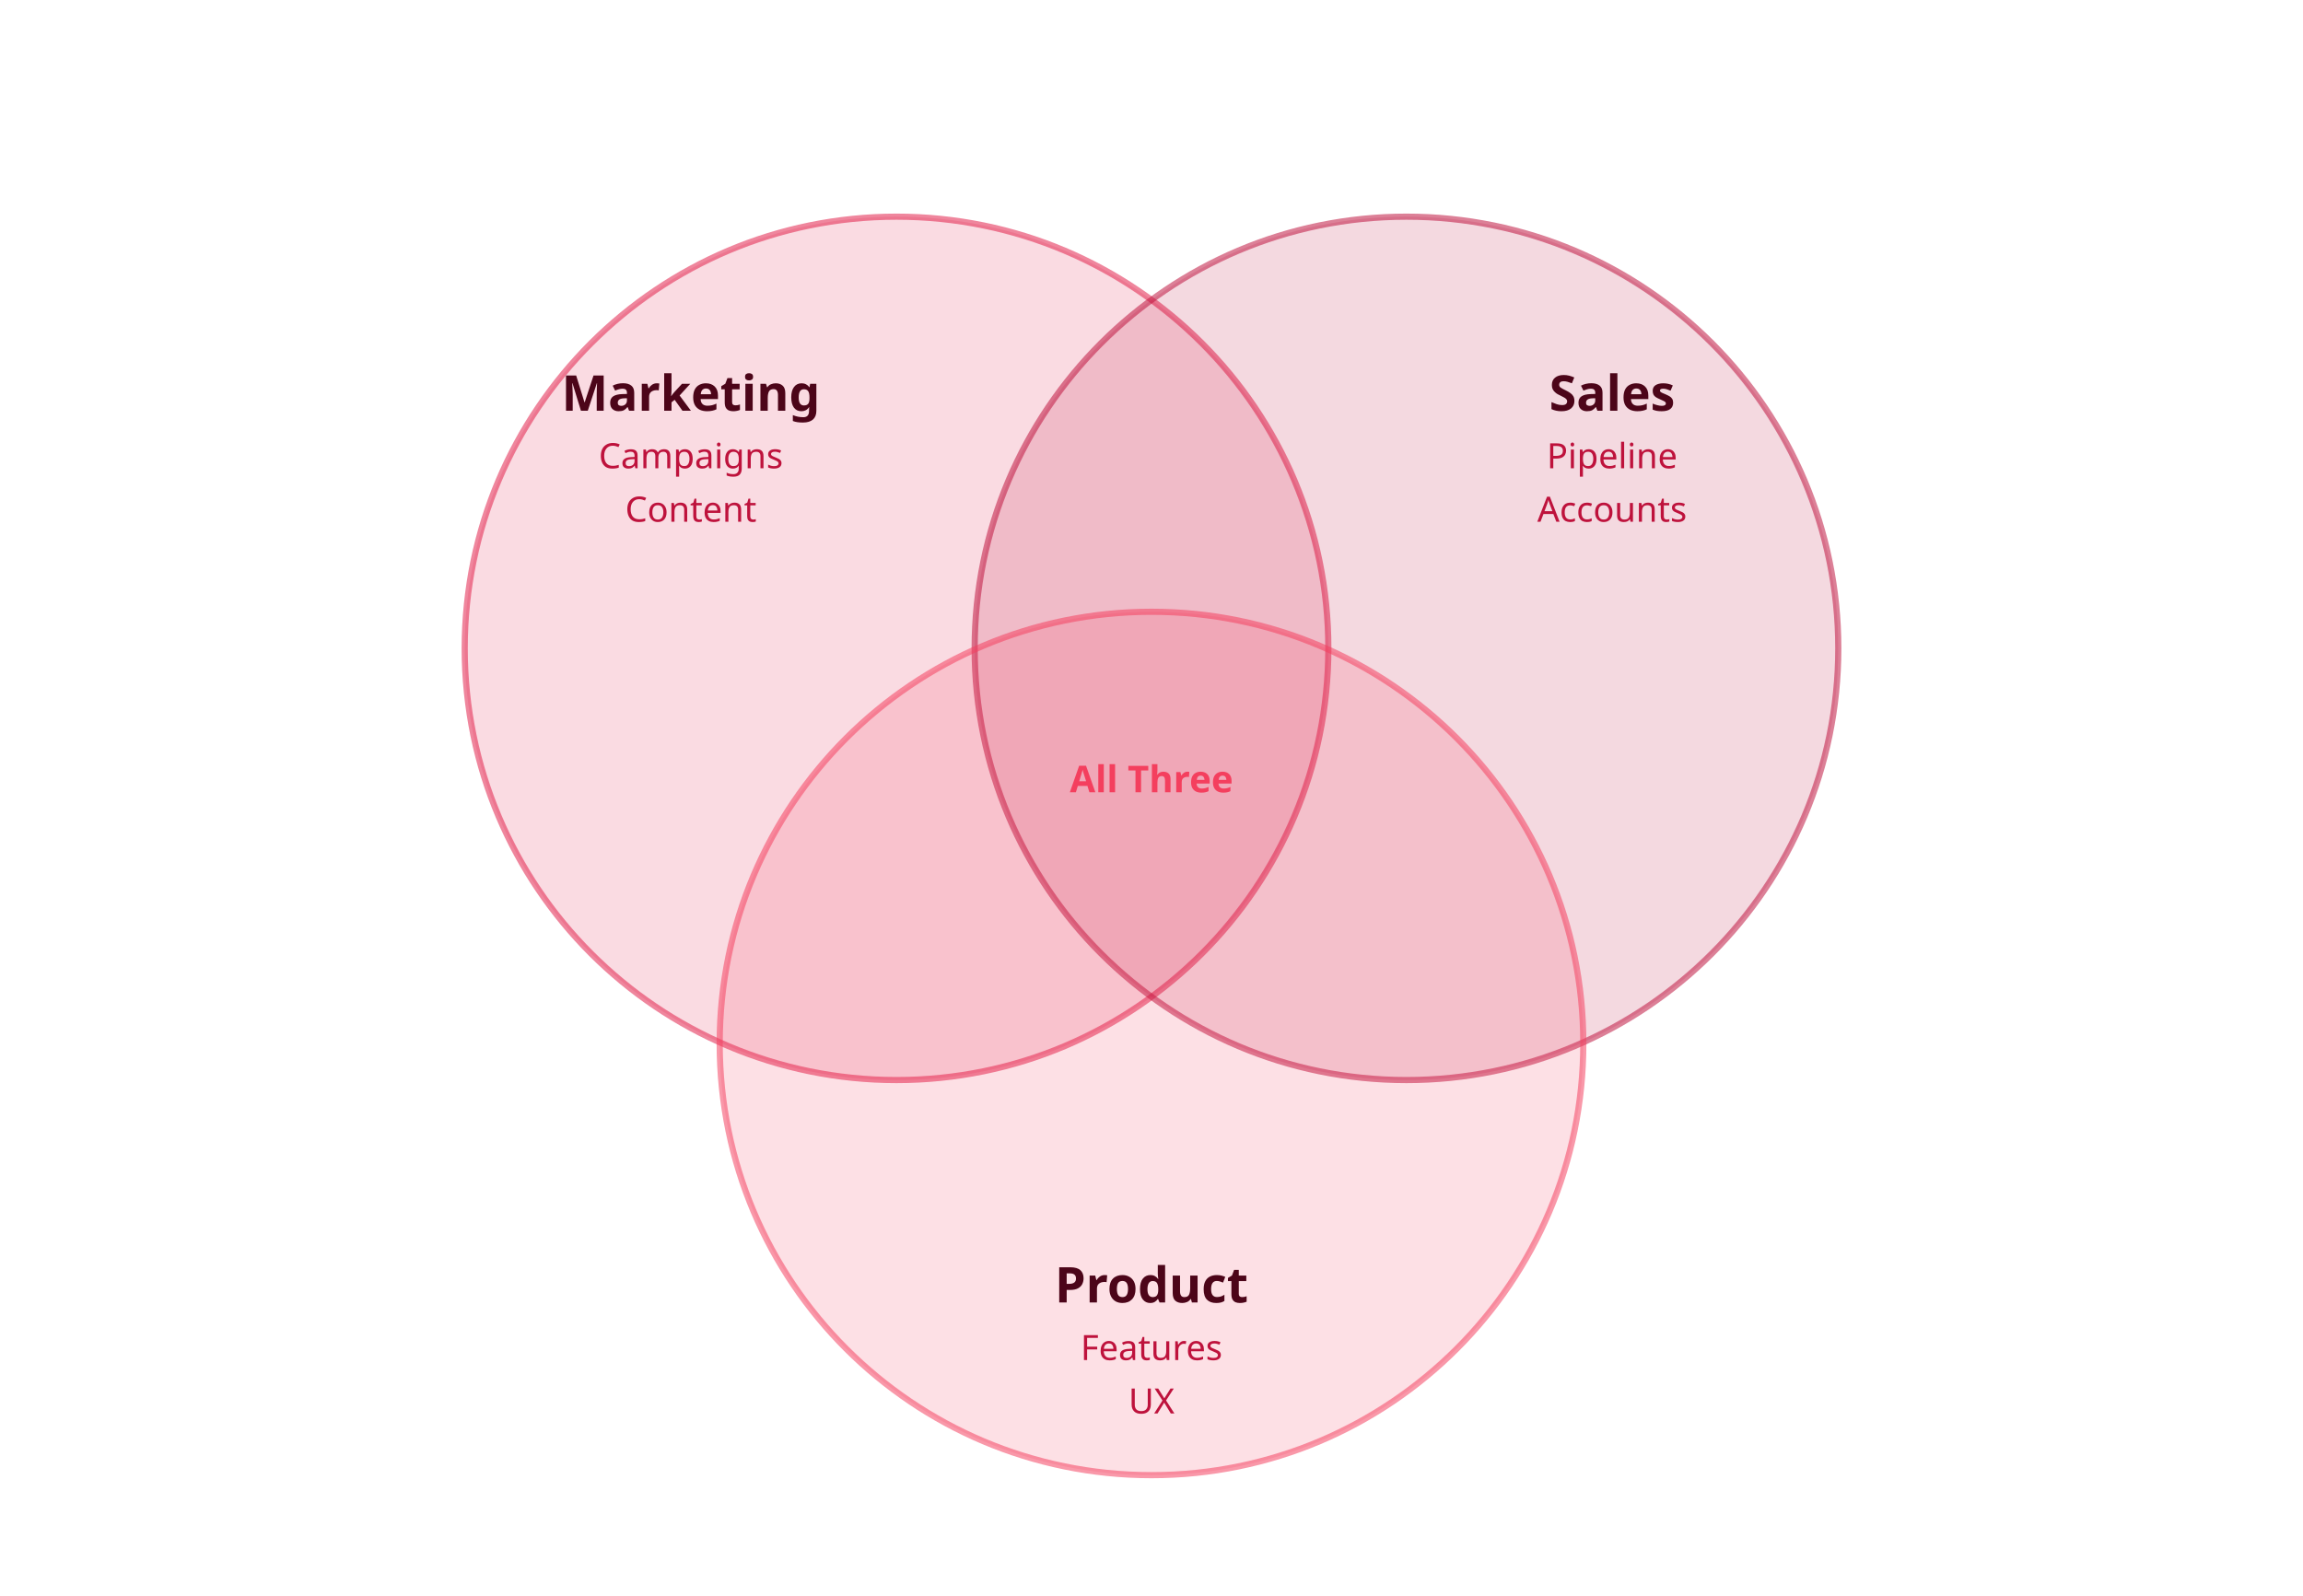
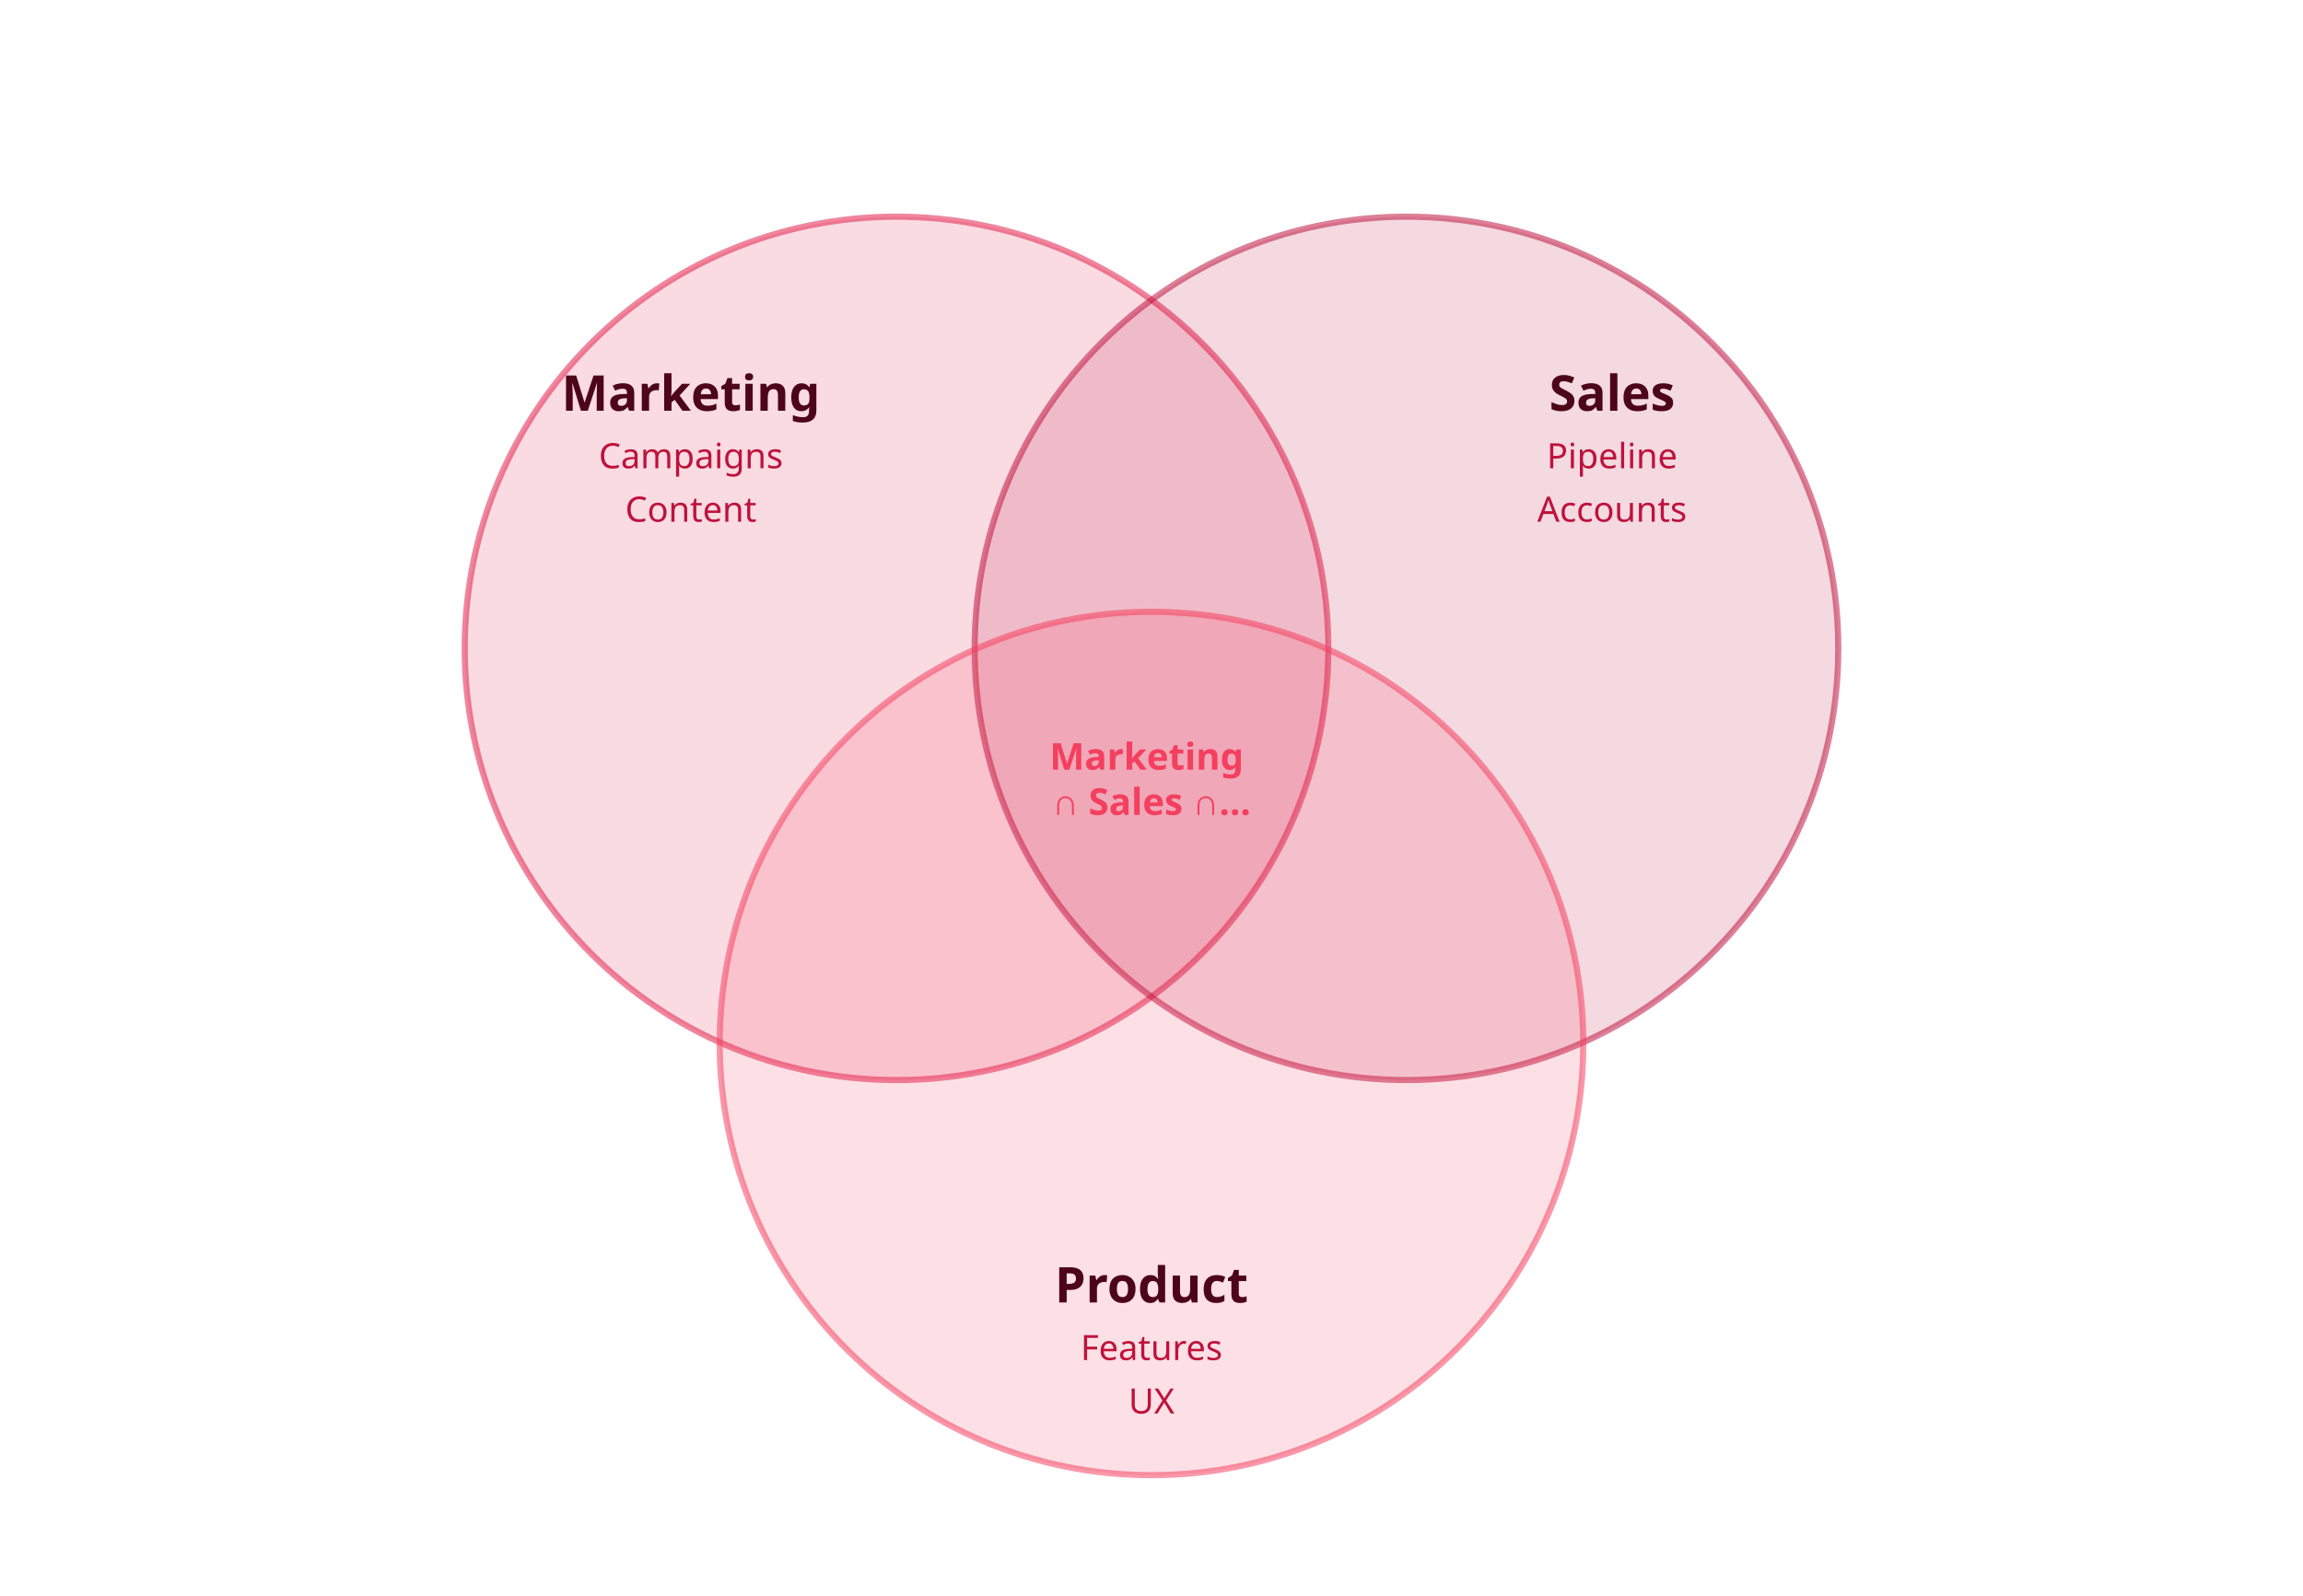
- <svg xmlns="http://www.w3.org/2000/svg" data-mdart-scope="mdart-s16krp7c" viewBox="0 0 560 388" style="width:100%;height:auto;background:#fff1f2;border-radius:8px">
-   <style>@keyframes mdart-s16krp7c-mdart-enter{from{opacity:0}to{opacity:1}}@keyframes mdart-s16krp7c-mdart-bar-grow{from{transform:matrix(0,0,0,1,0,0)}to{transform:matrix(1,0,0,1,0,0)}}@keyframes mdart-s16krp7c-mdart-stroke-grow{from{stroke-dashoffset:1}to{stroke-dashoffset:0}}@keyframes mdart-s16krp7c-mdart-marker-pop{from{opacity:0}to{opacity:1}}@keyframes mdart-s16krp7c-mdart-bright-loop{0%,100%{filter:brightness(1.4) saturate(1.25) drop-shadow(0 0 6px rgba(255,255,255,.4))}18.1%{filter:brightness(1) saturate(1)}94.4%{filter:brightness(1) saturate(1)}}[data-mdart-scope="mdart-s16krp7c"] .mdart-n0{animation:mdart-s16krp7c-mdart-enter 576ms ease-out 0ms 1 both}[data-mdart-scope="mdart-s16krp7c"] .mdart-n0 rect:not(.mdart-no-glow),[data-mdart-scope="mdart-s16krp7c"] .mdart-n0 circle:not(.mdart-no-glow),[data-mdart-scope="mdart-s16krp7c"] .mdart-n0 polygon:not(.mdart-no-glow),[data-mdart-scope="mdart-s16krp7c"] .mdart-n0 ellipse:not(.mdart-no-glow){animation:mdart-s16krp7c-mdart-bright-loop 9000ms ease-in-out 3876ms infinite}[data-mdart-scope="mdart-s16krp7c"] .mdart-n0 .mdart-glow-text{animation:mdart-s16krp7c-mdart-bright-loop 9000ms ease-in-out 3876ms infinite}[data-mdart-scope="mdart-s16krp7c"] .mdart-n0 .mdart-glow-stroke{animation:mdart-s16krp7c-mdart-bright-loop 9000ms ease-in-out 3876ms infinite}[data-mdart-scope="mdart-s16krp7c"] .mdart-n0 .mdart-bar-grow{transform-box:fill-box;transform-origin:left center;animation:mdart-s16krp7c-mdart-bar-grow 900ms ease-out 432ms 1 both}[data-mdart-scope="mdart-s16krp7c"] .mdart-n0 .mdart-stroke-grow{stroke-dasharray:1;stroke-dashoffset:1;animation:mdart-s16krp7c-mdart-stroke-grow 900ms ease-out 432ms 1 both}[data-mdart-scope="mdart-s16krp7c"] .mdart-n0 .mdart-marker-pop{opacity:0;animation:mdart-s16krp7c-mdart-marker-pop 180ms ease-out 1332ms 1 both}[data-mdart-scope="mdart-s16krp7c"] .mdart-arr-n0{animation:mdart-s16krp7c-mdart-enter 576ms ease-out 0ms 1 both}[data-mdart-scope="mdart-s16krp7c"] .mdart-n1{animation:mdart-s16krp7c-mdart-enter 576ms ease-out 800ms 1 both}[data-mdart-scope="mdart-s16krp7c"] .mdart-n1 rect:not(.mdart-no-glow),[data-mdart-scope="mdart-s16krp7c"] .mdart-n1 circle:not(.mdart-no-glow),[data-mdart-scope="mdart-s16krp7c"] .mdart-n1 polygon:not(.mdart-no-glow),[data-mdart-scope="mdart-s16krp7c"] .mdart-n1 ellipse:not(.mdart-no-glow){animation:mdart-s16krp7c-mdart-bright-loop 9000ms ease-in-out 5676ms infinite}[data-mdart-scope="mdart-s16krp7c"] .mdart-n1 .mdart-glow-text{animation:mdart-s16krp7c-mdart-bright-loop 9000ms ease-in-out 5676ms infinite}[data-mdart-scope="mdart-s16krp7c"] .mdart-n1 .mdart-glow-stroke{animation:mdart-s16krp7c-mdart-bright-loop 9000ms ease-in-out 5676ms infinite}[data-mdart-scope="mdart-s16krp7c"] .mdart-n1 .mdart-bar-grow{transform-box:fill-box;transform-origin:left center;animation:mdart-s16krp7c-mdart-bar-grow 900ms ease-out 1232ms 1 both}[data-mdart-scope="mdart-s16krp7c"] .mdart-n1 .mdart-stroke-grow{stroke-dasharray:1;stroke-dashoffset:1;animation:mdart-s16krp7c-mdart-stroke-grow 900ms ease-out 1232ms 1 both}[data-mdart-scope="mdart-s16krp7c"] .mdart-n1 .mdart-marker-pop{opacity:0;animation:mdart-s16krp7c-mdart-marker-pop 180ms ease-out 2132ms 1 both}[data-mdart-scope="mdart-s16krp7c"] .mdart-arr-n1{animation:mdart-s16krp7c-mdart-enter 576ms ease-out 800ms 1 both}[data-mdart-scope="mdart-s16krp7c"] .mdart-n2{animation:mdart-s16krp7c-mdart-enter 576ms ease-out 1600ms 1 both}[data-mdart-scope="mdart-s16krp7c"] .mdart-n2 rect:not(.mdart-no-glow),[data-mdart-scope="mdart-s16krp7c"] .mdart-n2 circle:not(.mdart-no-glow),[data-mdart-scope="mdart-s16krp7c"] .mdart-n2 polygon:not(.mdart-no-glow),[data-mdart-scope="mdart-s16krp7c"] .mdart-n2 ellipse:not(.mdart-no-glow){animation:mdart-s16krp7c-mdart-bright-loop 9000ms ease-in-out 7476ms infinite}[data-mdart-scope="mdart-s16krp7c"] .mdart-n2 .mdart-glow-text{animation:mdart-s16krp7c-mdart-bright-loop 9000ms ease-in-out 7476ms infinite}[data-mdart-scope="mdart-s16krp7c"] .mdart-n2 .mdart-glow-stroke{animation:mdart-s16krp7c-mdart-bright-loop 9000ms ease-in-out 7476ms infinite}[data-mdart-scope="mdart-s16krp7c"] .mdart-n2 .mdart-bar-grow{transform-box:fill-box;transform-origin:left center;animation:mdart-s16krp7c-mdart-bar-grow 900ms ease-out 2032ms 1 both}[data-mdart-scope="mdart-s16krp7c"] .mdart-n2 .mdart-stroke-grow{stroke-dasharray:1;stroke-dashoffset:1;animation:mdart-s16krp7c-mdart-stroke-grow 900ms ease-out 2032ms 1 both}[data-mdart-scope="mdart-s16krp7c"] .mdart-n2 .mdart-marker-pop{opacity:0;animation:mdart-s16krp7c-mdart-marker-pop 180ms ease-out 2932ms 1 both}[data-mdart-scope="mdart-s16krp7c"] .mdart-arr-n2{animation:mdart-s16krp7c-mdart-enter 576ms ease-out 1600ms 1 both}[data-mdart-scope="mdart-s16krp7c"] .mdart-n3{animation:mdart-s16krp7c-mdart-enter 576ms ease-out 2400ms 1 both}[data-mdart-scope="mdart-s16krp7c"] .mdart-n3 rect:not(.mdart-no-glow),[data-mdart-scope="mdart-s16krp7c"] .mdart-n3 circle:not(.mdart-no-glow),[data-mdart-scope="mdart-s16krp7c"] .mdart-n3 polygon:not(.mdart-no-glow),[data-mdart-scope="mdart-s16krp7c"] .mdart-n3 ellipse:not(.mdart-no-glow){animation:mdart-s16krp7c-mdart-bright-loop 9000ms ease-in-out 9276ms infinite}[data-mdart-scope="mdart-s16krp7c"] .mdart-n3 .mdart-glow-text{animation:mdart-s16krp7c-mdart-bright-loop 9000ms ease-in-out 9276ms infinite}[data-mdart-scope="mdart-s16krp7c"] .mdart-n3 .mdart-glow-stroke{animation:mdart-s16krp7c-mdart-bright-loop 9000ms ease-in-out 9276ms infinite}[data-mdart-scope="mdart-s16krp7c"] .mdart-n3 .mdart-bar-grow{transform-box:fill-box;transform-origin:left center;animation:mdart-s16krp7c-mdart-bar-grow 900ms ease-out 2832ms 1 both}[data-mdart-scope="mdart-s16krp7c"] .mdart-n3 .mdart-stroke-grow{stroke-dasharray:1;stroke-dashoffset:1;animation:mdart-s16krp7c-mdart-stroke-grow 900ms ease-out 2832ms 1 both}[data-mdart-scope="mdart-s16krp7c"] .mdart-n3 .mdart-marker-pop{opacity:0;animation:mdart-s16krp7c-mdart-marker-pop 180ms ease-out 3732ms 1 both}[data-mdart-scope="mdart-s16krp7c"] .mdart-arr-n3{animation:mdart-s16krp7c-mdart-enter 576ms ease-out 2400ms 1 both}</style>
+ <svg xmlns="http://www.w3.org/2000/svg" data-mdart-scope="mdart-soo7juz" viewBox="0 0 560 388" style="width:100%;height:auto;background:#fff1f2;border-radius:8px">
+   <style>@keyframes mdart-soo7juz-mdart-enter{from{opacity:0}to{opacity:1}}@keyframes mdart-soo7juz-mdart-bar-grow{from{transform:matrix(0,0,0,1,0,0)}to{transform:matrix(1,0,0,1,0,0)}}@keyframes mdart-soo7juz-mdart-stroke-grow{from{stroke-dashoffset:1}to{stroke-dashoffset:0}}@keyframes mdart-soo7juz-mdart-marker-pop{from{opacity:0}to{opacity:1}}@keyframes mdart-soo7juz-mdart-bright-loop{0%,100%{filter:brightness(1.4) saturate(1.25) drop-shadow(0 0 6px rgba(255,255,255,.4))}18.1%{filter:brightness(1) saturate(1)}94.4%{filter:brightness(1) saturate(1)}}[data-mdart-scope="mdart-soo7juz"] .mdart-n0{animation:mdart-soo7juz-mdart-enter 576ms ease-out 0ms 1 both}[data-mdart-scope="mdart-soo7juz"] .mdart-n0 rect:not(.mdart-no-glow),[data-mdart-scope="mdart-soo7juz"] .mdart-n0 circle:not(.mdart-no-glow),[data-mdart-scope="mdart-soo7juz"] .mdart-n0 polygon:not(.mdart-no-glow),[data-mdart-scope="mdart-soo7juz"] .mdart-n0 ellipse:not(.mdart-no-glow){animation:mdart-soo7juz-mdart-bright-loop 9000ms ease-in-out 3876ms infinite}[data-mdart-scope="mdart-soo7juz"] .mdart-n0 .mdart-glow-text{animation:mdart-soo7juz-mdart-bright-loop 9000ms ease-in-out 3876ms infinite}[data-mdart-scope="mdart-soo7juz"] .mdart-n0 .mdart-glow-stroke{animation:mdart-soo7juz-mdart-bright-loop 9000ms ease-in-out 3876ms infinite}[data-mdart-scope="mdart-soo7juz"] .mdart-n0 .mdart-bar-grow{transform-box:fill-box;transform-origin:left center;animation:mdart-soo7juz-mdart-bar-grow 900ms ease-out 432ms 1 both}[data-mdart-scope="mdart-soo7juz"] .mdart-n0 .mdart-stroke-grow{stroke-dasharray:1;stroke-dashoffset:1;animation:mdart-soo7juz-mdart-stroke-grow 900ms ease-out 432ms 1 both}[data-mdart-scope="mdart-soo7juz"] .mdart-n0 .mdart-marker-pop{opacity:0;animation:mdart-soo7juz-mdart-marker-pop 180ms ease-out 1332ms 1 both}[data-mdart-scope="mdart-soo7juz"] .mdart-arr-n0{animation:mdart-soo7juz-mdart-enter 576ms ease-out 0ms 1 both}[data-mdart-scope="mdart-soo7juz"] .mdart-n1{animation:mdart-soo7juz-mdart-enter 576ms ease-out 800ms 1 both}[data-mdart-scope="mdart-soo7juz"] .mdart-n1 rect:not(.mdart-no-glow),[data-mdart-scope="mdart-soo7juz"] .mdart-n1 circle:not(.mdart-no-glow),[data-mdart-scope="mdart-soo7juz"] .mdart-n1 polygon:not(.mdart-no-glow),[data-mdart-scope="mdart-soo7juz"] .mdart-n1 ellipse:not(.mdart-no-glow){animation:mdart-soo7juz-mdart-bright-loop 9000ms ease-in-out 5676ms infinite}[data-mdart-scope="mdart-soo7juz"] .mdart-n1 .mdart-glow-text{animation:mdart-soo7juz-mdart-bright-loop 9000ms ease-in-out 5676ms infinite}[data-mdart-scope="mdart-soo7juz"] .mdart-n1 .mdart-glow-stroke{animation:mdart-soo7juz-mdart-bright-loop 9000ms ease-in-out 5676ms infinite}[data-mdart-scope="mdart-soo7juz"] .mdart-n1 .mdart-bar-grow{transform-box:fill-box;transform-origin:left center;animation:mdart-soo7juz-mdart-bar-grow 900ms ease-out 1232ms 1 both}[data-mdart-scope="mdart-soo7juz"] .mdart-n1 .mdart-stroke-grow{stroke-dasharray:1;stroke-dashoffset:1;animation:mdart-soo7juz-mdart-stroke-grow 900ms ease-out 1232ms 1 both}[data-mdart-scope="mdart-soo7juz"] .mdart-n1 .mdart-marker-pop{opacity:0;animation:mdart-soo7juz-mdart-marker-pop 180ms ease-out 2132ms 1 both}[data-mdart-scope="mdart-soo7juz"] .mdart-arr-n1{animation:mdart-soo7juz-mdart-enter 576ms ease-out 800ms 1 both}[data-mdart-scope="mdart-soo7juz"] .mdart-n2{animation:mdart-soo7juz-mdart-enter 576ms ease-out 1600ms 1 both}[data-mdart-scope="mdart-soo7juz"] .mdart-n2 rect:not(.mdart-no-glow),[data-mdart-scope="mdart-soo7juz"] .mdart-n2 circle:not(.mdart-no-glow),[data-mdart-scope="mdart-soo7juz"] .mdart-n2 polygon:not(.mdart-no-glow),[data-mdart-scope="mdart-soo7juz"] .mdart-n2 ellipse:not(.mdart-no-glow){animation:mdart-soo7juz-mdart-bright-loop 9000ms ease-in-out 7476ms infinite}[data-mdart-scope="mdart-soo7juz"] .mdart-n2 .mdart-glow-text{animation:mdart-soo7juz-mdart-bright-loop 9000ms ease-in-out 7476ms infinite}[data-mdart-scope="mdart-soo7juz"] .mdart-n2 .mdart-glow-stroke{animation:mdart-soo7juz-mdart-bright-loop 9000ms ease-in-out 7476ms infinite}[data-mdart-scope="mdart-soo7juz"] .mdart-n2 .mdart-bar-grow{transform-box:fill-box;transform-origin:left center;animation:mdart-soo7juz-mdart-bar-grow 900ms ease-out 2032ms 1 both}[data-mdart-scope="mdart-soo7juz"] .mdart-n2 .mdart-stroke-grow{stroke-dasharray:1;stroke-dashoffset:1;animation:mdart-soo7juz-mdart-stroke-grow 900ms ease-out 2032ms 1 both}[data-mdart-scope="mdart-soo7juz"] .mdart-n2 .mdart-marker-pop{opacity:0;animation:mdart-soo7juz-mdart-marker-pop 180ms ease-out 2932ms 1 both}[data-mdart-scope="mdart-soo7juz"] .mdart-arr-n2{animation:mdart-soo7juz-mdart-enter 576ms ease-out 1600ms 1 both}[data-mdart-scope="mdart-soo7juz"] .mdart-n3{animation:mdart-soo7juz-mdart-enter 576ms ease-out 2400ms 1 both}[data-mdart-scope="mdart-soo7juz"] .mdart-n3 rect:not(.mdart-no-glow),[data-mdart-scope="mdart-soo7juz"] .mdart-n3 circle:not(.mdart-no-glow),[data-mdart-scope="mdart-soo7juz"] .mdart-n3 polygon:not(.mdart-no-glow),[data-mdart-scope="mdart-soo7juz"] .mdart-n3 ellipse:not(.mdart-no-glow){animation:mdart-soo7juz-mdart-bright-loop 9000ms ease-in-out 9276ms infinite}[data-mdart-scope="mdart-soo7juz"] .mdart-n3 .mdart-glow-text{animation:mdart-soo7juz-mdart-bright-loop 9000ms ease-in-out 9276ms infinite}[data-mdart-scope="mdart-soo7juz"] .mdart-n3 .mdart-glow-stroke{animation:mdart-soo7juz-mdart-bright-loop 9000ms ease-in-out 9276ms infinite}[data-mdart-scope="mdart-soo7juz"] .mdart-n3 .mdart-bar-grow{transform-box:fill-box;transform-origin:left center;animation:mdart-soo7juz-mdart-bar-grow 900ms ease-out 2832ms 1 both}[data-mdart-scope="mdart-soo7juz"] .mdart-n3 .mdart-stroke-grow{stroke-dasharray:1;stroke-dashoffset:1;animation:mdart-soo7juz-mdart-stroke-grow 900ms ease-out 2832ms 1 both}[data-mdart-scope="mdart-soo7juz"] .mdart-n3 .mdart-marker-pop{opacity:0;animation:mdart-soo7juz-mdart-marker-pop 180ms ease-out 3732ms 1 both}[data-mdart-scope="mdart-soo7juz"] .mdart-arr-n3{animation:mdart-soo7juz-mdart-enter 576ms ease-out 2400ms 1 both}</style>
  <circle class="mdart-n0" cx="218.0" cy="157.7" r="105" fill="#e11d4828" stroke="#e11d4888" stroke-width="1.5" />
  <circle class="mdart-n1" cx="342.0" cy="157.7" r="105" fill="#be123c28" stroke="#be123c88" stroke-width="1.5" />
  <circle class="mdart-n2" cx="280.0" cy="253.8" r="105" fill="#f43f5e28" stroke="#f43f5e88" stroke-width="1.5" />
  <text class="mdart-n0" x="168.0" y="99.9" text-anchor="middle" font-size="12" fill="#4c0519" font-family="'Noto Sans', 'Noto Sans CJK', Inter, -apple-system, BlinkMacSystemFont, 'Segoe UI', Roboto, 'Helvetica Neue', Arial, sans-serif" font-weight="600">
    <tspan x="168.0" dy="0">Marketing</tspan>
  </text>
  <text class="mdart-n0" x="168.0" y="113.9" text-anchor="middle" font-size="8.5" fill="#be123c" font-family="'Noto Sans', 'Noto Sans CJK', Inter, -apple-system, BlinkMacSystemFont, 'Segoe UI', Roboto, 'Helvetica Neue', Arial, sans-serif">Campaigns</text>
  <text class="mdart-n0" x="168.0" y="126.9" text-anchor="middle" font-size="8.5" fill="#be123c" font-family="'Noto Sans', 'Noto Sans CJK', Inter, -apple-system, BlinkMacSystemFont, 'Segoe UI', Roboto, 'Helvetica Neue', Arial, sans-serif">Content</text>
  <text class="mdart-n1" x="392.0" y="99.9" text-anchor="middle" font-size="12" fill="#4c0519" font-family="'Noto Sans', 'Noto Sans CJK', Inter, -apple-system, BlinkMacSystemFont, 'Segoe UI', Roboto, 'Helvetica Neue', Arial, sans-serif" font-weight="600">
    <tspan x="392.0" dy="0">Sales</tspan>
  </text>
  <text class="mdart-n1" x="392.0" y="113.9" text-anchor="middle" font-size="8.5" fill="#be123c" font-family="'Noto Sans', 'Noto Sans CJK', Inter, -apple-system, BlinkMacSystemFont, 'Segoe UI', Roboto, 'Helvetica Neue', Arial, sans-serif">Pipeline</text>
  <text class="mdart-n1" x="392.0" y="126.9" text-anchor="middle" font-size="8.5" fill="#be123c" font-family="'Noto Sans', 'Noto Sans CJK', Inter, -apple-system, BlinkMacSystemFont, 'Segoe UI', Roboto, 'Helvetica Neue', Arial, sans-serif">Accounts</text>
  <text class="mdart-n2" x="280.0" y="316.8" text-anchor="middle" font-size="12" fill="#4c0519" font-family="'Noto Sans', 'Noto Sans CJK', Inter, -apple-system, BlinkMacSystemFont, 'Segoe UI', Roboto, 'Helvetica Neue', Arial, sans-serif" font-weight="600">
    <tspan x="280.0" dy="0">Product</tspan>
  </text>
  <text class="mdart-n2" x="280.0" y="330.8" text-anchor="middle" font-size="8.5" fill="#be123c" font-family="'Noto Sans', 'Noto Sans CJK', Inter, -apple-system, BlinkMacSystemFont, 'Segoe UI', Roboto, 'Helvetica Neue', Arial, sans-serif">Features</text>
  <text class="mdart-n2" x="280.0" y="343.8" text-anchor="middle" font-size="8.5" fill="#be123c" font-family="'Noto Sans', 'Noto Sans CJK', Inter, -apple-system, BlinkMacSystemFont, 'Segoe UI', Roboto, 'Helvetica Neue', Arial, sans-serif">UX</text>
-   <text class="mdart-n3" x="280.0" y="192.7" text-anchor="middle" font-size="9" fill="#f43f5e" font-family="'Noto Sans', 'Noto Sans CJK', Inter, -apple-system, BlinkMacSystemFont, 'Segoe UI', Roboto, 'Helvetica Neue', Arial, sans-serif" font-weight="600">
-     <tspan x="280.0" dy="0">All Three</tspan>
+   <text class="mdart-n3" x="280.0" y="187.2" text-anchor="middle" font-size="9" fill="#f43f5e" font-family="'Noto Sans', 'Noto Sans CJK', Inter, -apple-system, BlinkMacSystemFont, 'Segoe UI', Roboto, 'Helvetica Neue', Arial, sans-serif" font-weight="600">
+     <tspan x="280.0" dy="0">Marketing</tspan>
+     <tspan x="280.0" dy="11">∩ Sales ∩…</tspan>
  </text>
</svg>
